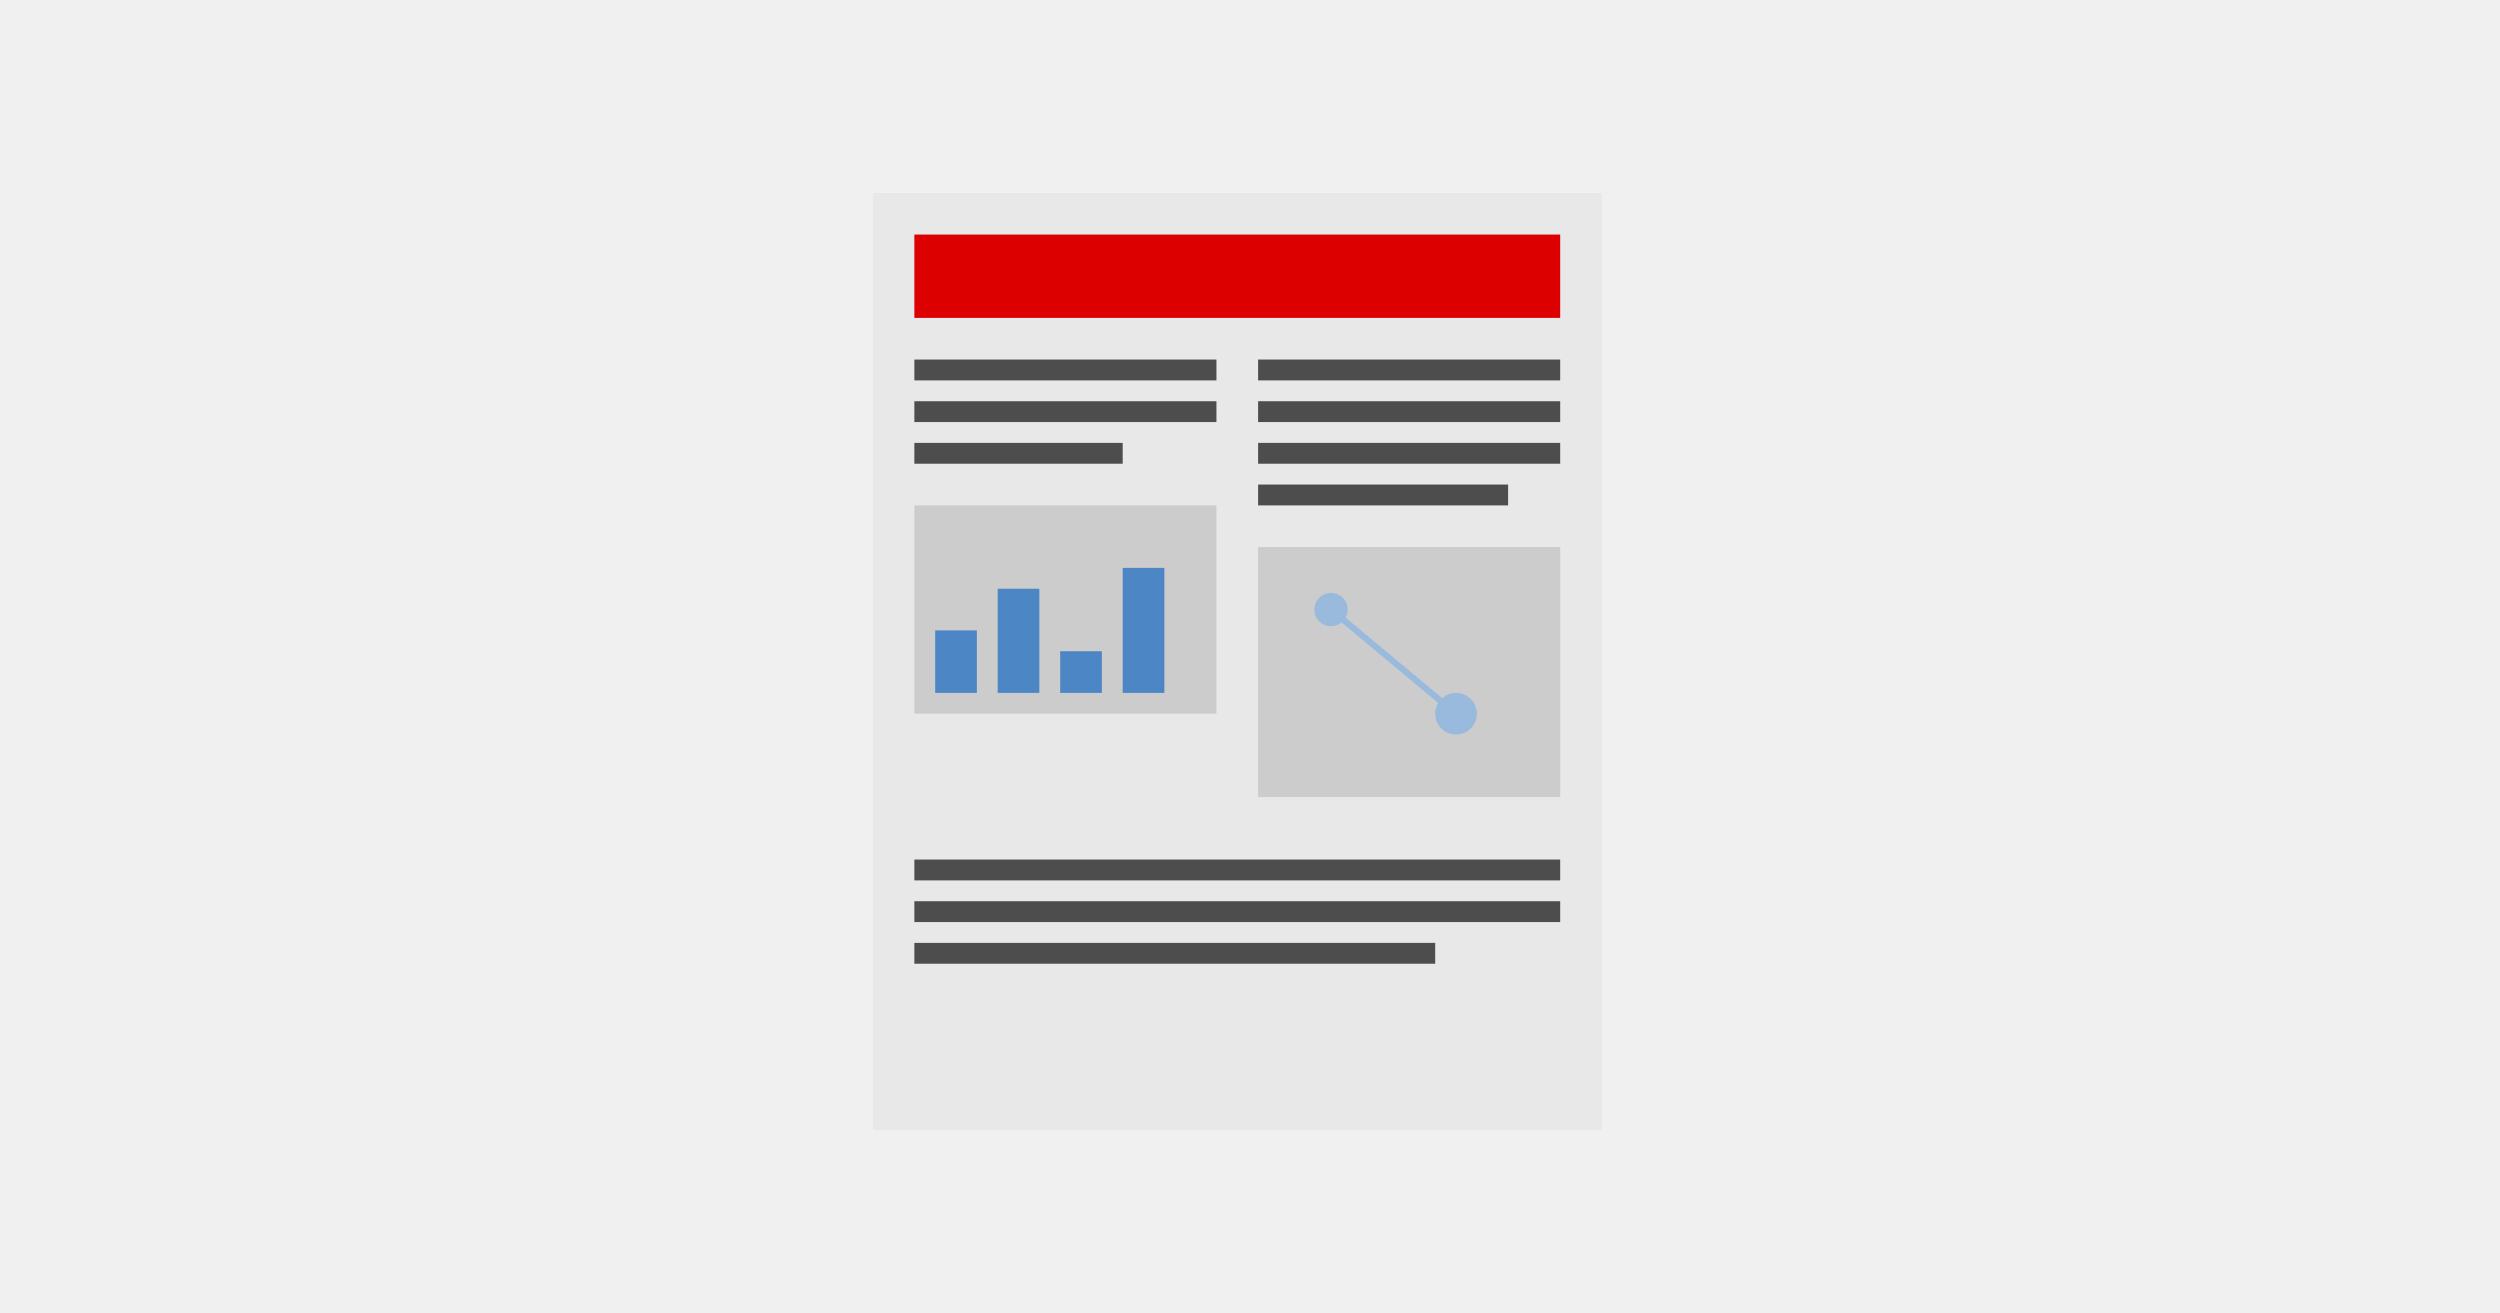
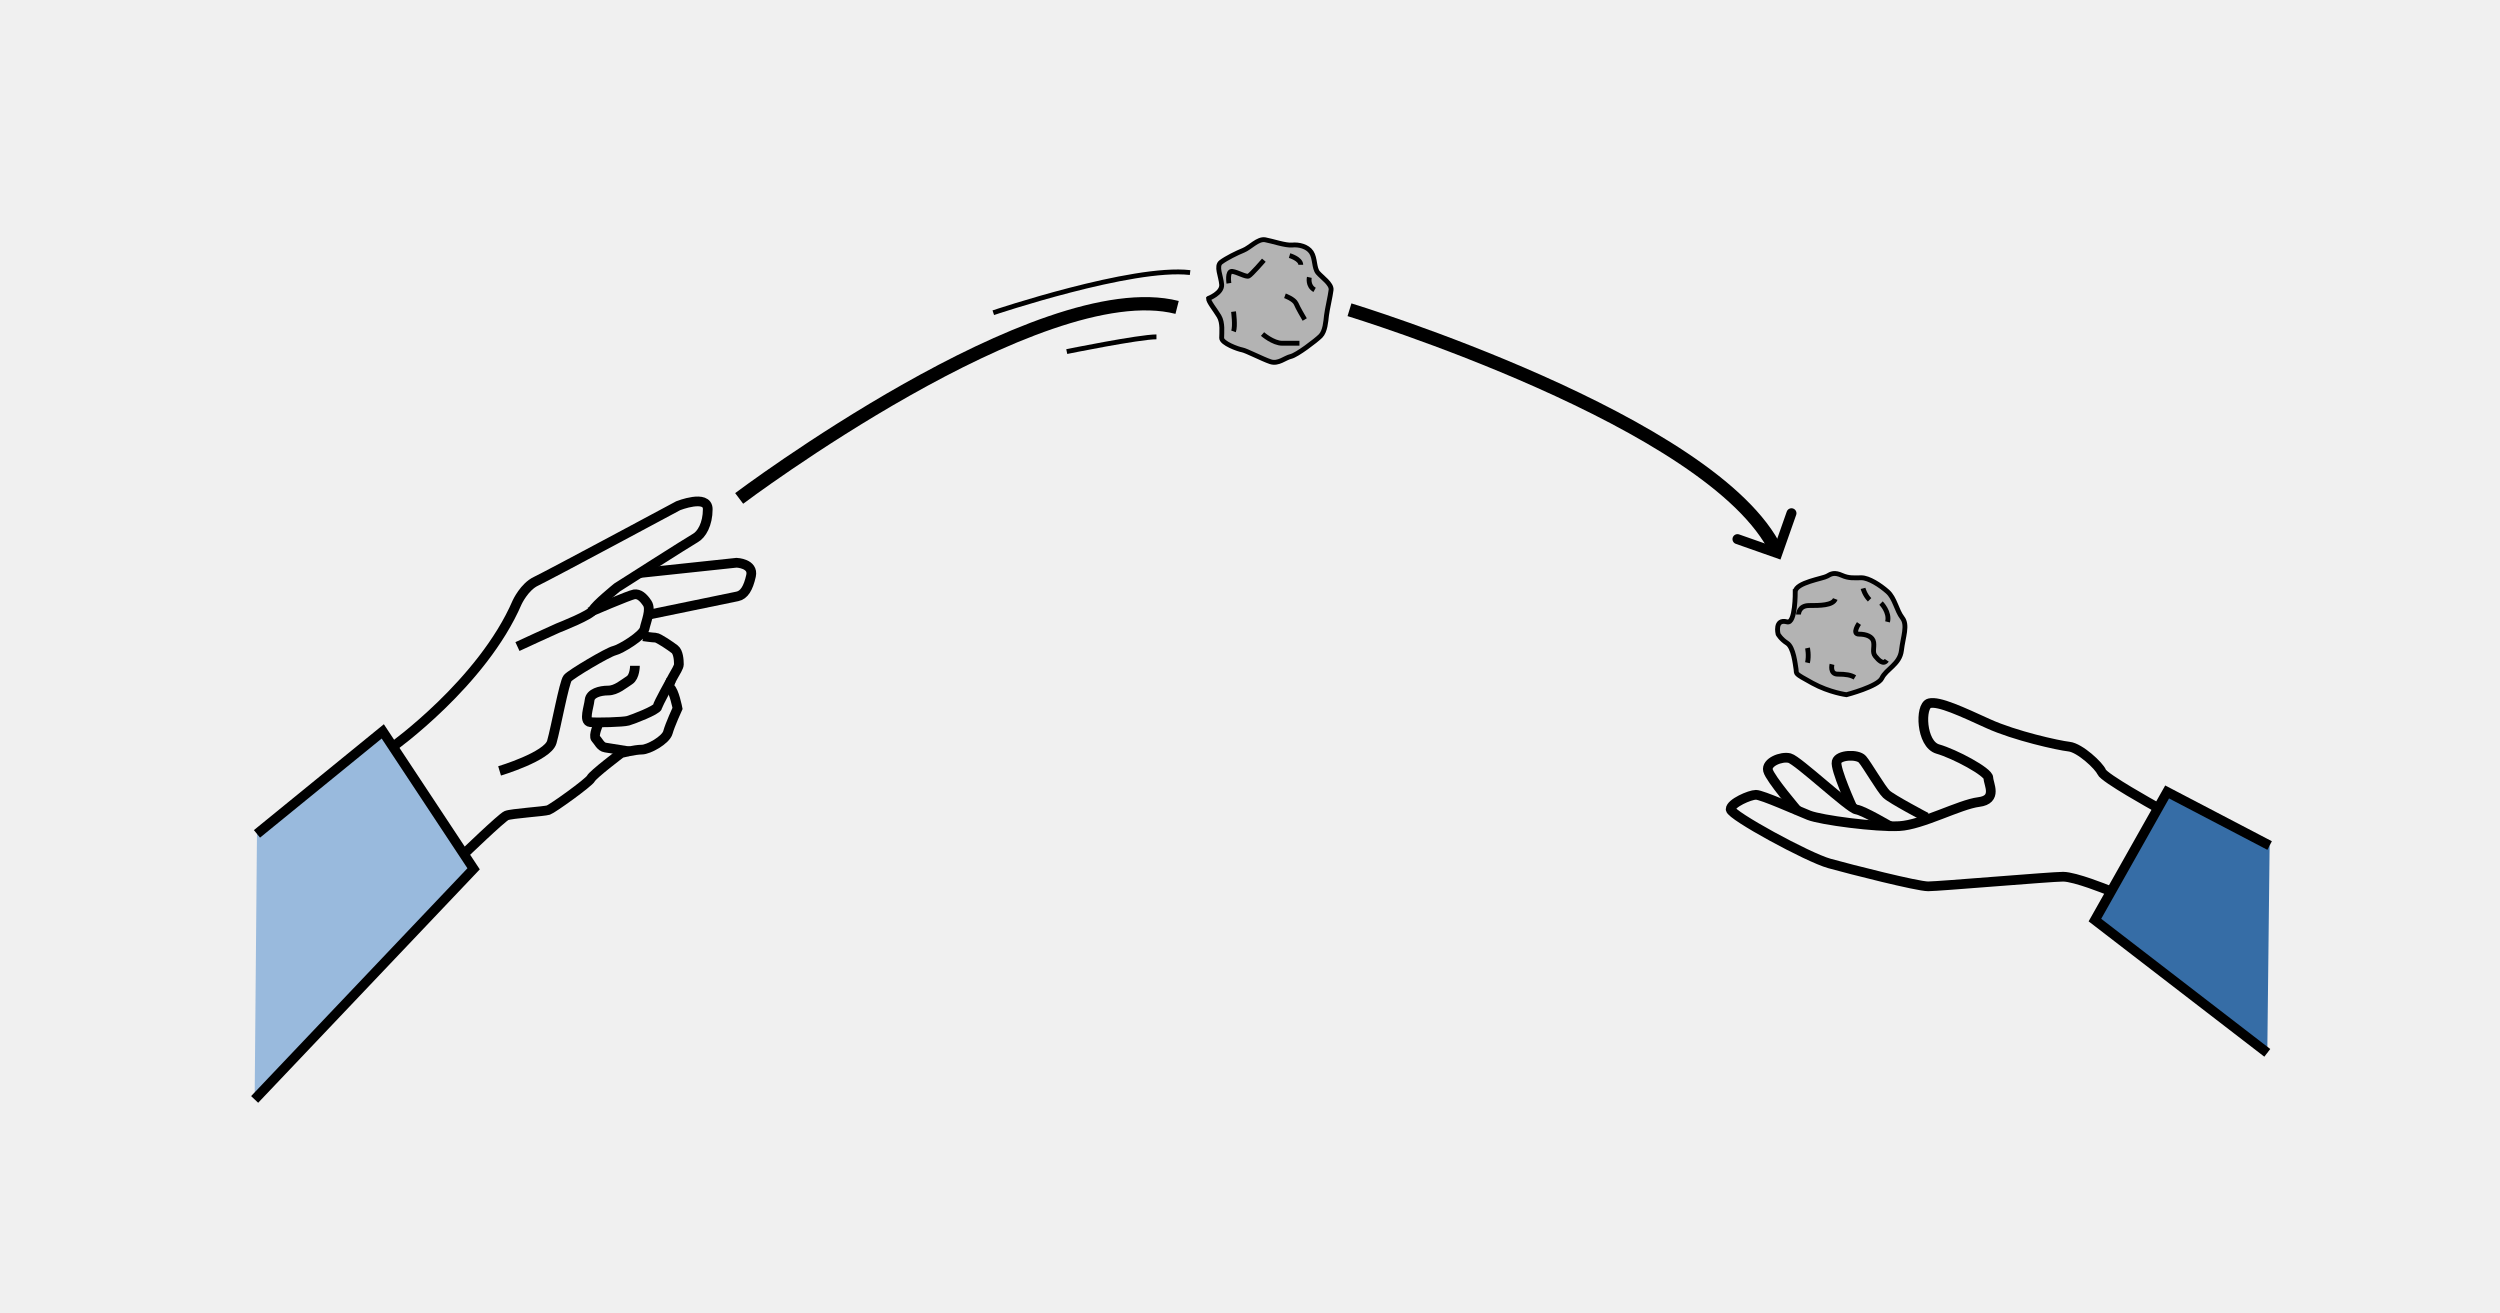
- <svg xmlns="http://www.w3.org/2000/svg" viewBox="0 0 1200 630" version="1.1" id="svg28">
+ <svg xmlns="http://www.w3.org/2000/svg" viewBox="0 0 1200 630" version="1.1" id="svg28" xml:space="preserve">
  <defs id="defs1">
+     <marker style="overflow:visible" id="ArrowWideRounded" refX="0" refY="0" orient="auto-start-reverse" markerWidth="0.75" markerHeight="0.75" viewBox="0 0 1 1" preserveAspectRatio="xMidYMid">
+       <path style="fill:none;stroke:context-stroke;stroke-width:1;stroke-linecap:round" d="M 3,-3 0,0 3,3" transform="rotate(180,0.125,0)" id="path32" />
+     </marker>
    <style id="style1">
        .st_light_blue{fill:#ccddec}
        .st_medium_blue{fill:#99badd}
        .st_dark_blue{fill:#4c86c5}
        .st_white{fill:#fff}
    </style>
  </defs>
-   <rect class="st_white" x="418.89" y="92.589" width="350" height="450" id="rect7" />
-   <rect class="st_light_blue" x="418.89" y="92.589" width="350" height="450" fill-opacity="0.2" id="rect8" style="fill:#cccccc;fill-opacity:0.455" />
-   <rect class="st_dark_blue" x="438.89" y="112.589" width="310" height="40" id="rect9" style="fill:#dd0000;fill-opacity:1" />
-   <rect class="st_medium_blue" x="438.89" y="172.589" width="145" height="10" id="rect10" style="fill:#4d4d4d" />
-   <rect class="st_medium_blue" x="438.89" y="192.589" width="145" height="10" id="rect11" style="fill:#4d4d4d" />
-   <rect class="st_medium_blue" x="438.89" y="212.589" width="100" height="10" id="rect12" style="fill:#4d4d4d" />
-   <rect class="st_light_blue" x="438.89" y="242.589" width="145" height="100" id="rect13" style="fill:#cccccc" />
-   <rect class="st_dark_blue" x="448.89" y="302.589" width="20" height="30" id="rect14" />
-   <rect class="st_dark_blue" x="478.89" y="282.589" width="20" height="50" id="rect15" />
-   <rect class="st_dark_blue" x="508.89" y="312.589" width="20" height="20" id="rect16" />
-   <rect class="st_dark_blue" x="538.89" y="272.589" width="20" height="60" id="rect17" />
-   <rect class="st_medium_blue" x="603.89" y="172.589" width="145" height="10" id="rect18" style="fill:#4d4d4d" />
-   <rect class="st_medium_blue" x="603.89" y="192.589" width="145" height="10" id="rect19" style="fill:#4d4d4d" />
-   <rect class="st_medium_blue" x="603.89" y="212.589" width="145" height="10" id="rect20" style="fill:#4d4d4d" />
-   <rect class="st_medium_blue" x="603.89" y="232.589" width="120" height="10" id="rect21" style="fill:#4d4d4d" />
-   <rect class="st_light_blue" x="603.89" y="262.589" width="145" height="120" id="rect22" style="fill:#cccccc" />
-   <circle class="st_medium_blue" cx="638.89" cy="292.589" r="8" id="circle22" />
-   <circle class="st_medium_blue" cx="698.89" cy="342.589" r="10" id="circle23" />
-   <line x1="638.89" y1="292.589" x2="698.89" y2="342.589" stroke="#99badd" stroke-width="3" id="line24" />
-   <rect class="st_medium_blue" x="438.89" y="412.589" width="310" height="10" id="rect24" style="fill:#4d4d4d" />
-   <rect class="st_medium_blue" x="438.89" y="432.589" width="310" height="10" id="rect25" style="fill:#4d4d4d" />
-   <rect class="st_medium_blue" x="438.89" y="452.589" width="250" height="10" id="rect26" style="fill:#4d4d4d" />
+   <g id="layer3" style="fill:none">
+     <path style="fill:none;stroke:#000000;stroke-width:6.388;paint-order:fill markers stroke" d="m 354.8,239.249 c 0,0 144.24,-108.46 210.211,-91.688" id="path1" />
+     <path style="fill:none;stroke:#000000;stroke-width:6.388;marker-end:url(#ArrowWideRounded);paint-order:fill markers stroke" d="m 647.753,148.68 c 0,0 174.967,53.37 204.888,115.77" id="path2" />
+     <path style="fill:#99badd;fill-opacity:1;stroke:#000000;stroke-width:4.662;stroke-dasharray:none;paint-order:fill markers stroke" d="m 122.227,527.729 105.105,-110.696 -43.608,-65.97 -60.38,49.198" id="path3" />
+     <path style="fill:#366da6;fill-opacity:1;stroke:#000000;stroke-width:4.662;stroke-dasharray:none;paint-order:fill markers stroke" d="m 1089.419,405.852 -49.198,-25.717 -34.662,61.498 82.742,63.734" id="path4" />
+     <path style="fill:none;stroke:#000000;stroke-width:4.662;stroke-dasharray:none;paint-order:fill markers stroke" d="m 1034.373,386.978 c 0,0 -24.449,-13.564 -25.605,-16.455 -1.156,-2.891 -10.406,-11.562 -15.609,-12.14 -5.203,-0.578 -26.015,-5.203 -38.734,-10.984 -12.719,-5.781 -23.703,-10.984 -28.328,-9.828 -4.625,1.156 -4.047,19.656 4.047,21.968 8.094,2.312 24.281,10.984 24.281,13.875 0,2.891 4.625,10.406 -4.625,11.562 -9.25,1.156 -27.172,10.984 -38.156,11.562 -10.984,0.578 -37.578,-2.891 -43.359,-5.203 -5.781,-2.312 -22.547,-9.828 -25.437,-9.828 -2.891,0 -12.14,4.047 -12.14,6.937 0,2.891 37,23.125 47.406,26.015 10.406,2.891 42.203,10.984 47.406,10.984 5.203,0 58.968,-4.625 64.749,-4.625 5.781,0 21.39,6.359 21.39,6.359" id="path5" />
+     <path style="fill:none;stroke:#000000;stroke-width:4.662;stroke-dasharray:none;paint-order:fill markers stroke" d="m 863.004,389.367 c 0,0 -13.375,-15.602 -14.362,-19.549 -0.987,-3.947 6.414,-6.908 10.362,-5.921 3.947,0.987 28.618,24.177 32.072,24.671 3.454,0.493 16.776,8.397 16.776,8.397" id="path6" />
+     <path style="fill:none;stroke:#000000;stroke-width:4.662;stroke-dasharray:none;paint-order:fill markers stroke" d="m 889.161,387.597 c 0,0 -8.464,-18.561 -7.573,-21.976 0.891,-3.415 10.097,-3.712 12.324,-1.188 2.227,2.524 9.058,14.403 11.582,16.779 2.524,2.376 19.154,11.136 19.154,11.136" id="path7" />
+     <path style="fill:none;stroke:#000000;stroke-width:4.662;stroke-dasharray:none;paint-order:fill markers stroke" d="m 188.047,358.831 c 0,0 43.501,-30.987 60.187,-69.722 0,0 3.436,-7.452 9.042,-10.09 5.606,-2.638 68.263,-36.275 68.263,-36.275 0,0 14.18,-5.606 14.18,1.649 0,7.255 -2.968,12.202 -5.936,13.851 -2.968,1.649 -37.594,23.744 -37.594,23.744 0,0 -10.553,8.574 -11.542,10.883 -0.989,2.308 -15.17,7.915 -16.819,8.574 -1.649,0.66 -19.457,8.904 -19.457,8.904" id="path8" />
+     <path style="fill:none;stroke:#000000;stroke-width:4.662;stroke-dasharray:none;paint-order:fill markers stroke" d="m 239.798,370.037 c 0,0 23.084,-6.925 25.063,-13.851 1.979,-6.925 5.936,-28.69 7.585,-30.669 1.649,-1.979 19.457,-12.531 22.425,-13.191 2.968,-0.66 13.851,-7.255 14.51,-10.553 0.66,-3.298 3.298,-9.234 1.319,-12.202 -1.979,-2.968 -3.957,-4.617 -6.266,-4.287 -2.308,0.33 -21.435,8.574 -21.435,8.574" id="path9" />
+     <path style="fill:none;stroke:#000000;stroke-width:4.662;stroke-dasharray:none;paint-order:fill markers stroke" d="m 307.072,275.062 46.498,-4.947 c 0,0 8.244,0.33 6.925,6.266 -1.319,5.936 -3.298,9.234 -6.596,9.893 -3.298,0.66 -43.201,8.904 -43.201,8.904" id="path10" />
+     <path style="fill:none;stroke:#000000;stroke-width:4.662;stroke-dasharray:none;paint-order:fill markers stroke" d="m 221.99,410.6 c 0,0 18.797,-18.138 21.106,-19.127 2.308,-0.989 18.138,-1.979 20.116,-2.638 1.979,-0.66 19.457,-13.191 20.446,-15.17 0.989,-1.979 14.51,-12.202 14.51,-12.202 0,0 6.596,-1.649 9.893,-1.649 3.298,0 11.542,-4.617 12.531,-8.244 0.989,-3.628 4.617,-11.542 4.617,-11.542 0,0 -1.649,-8.574 -3.628,-9.893 -1.979,-1.319 4.287,-8.904 4.287,-11.212 0,-2.308 -0.33,-5.936 -1.979,-7.255 -1.649,-1.319 -7.915,-5.606 -9.234,-5.606 -1.319,0 -5.936,-0.66 -5.936,-0.66" id="path11" />
+     <path style="fill:none;stroke:#000000;stroke-width:4.662;stroke-dasharray:none;paint-order:fill markers stroke" d="m 304.764,319.582 c 0,0 0,5.276 -2.638,6.925 -2.638,1.649 -6.266,4.947 -10.223,4.947 -3.957,0 -8.574,1.319 -8.904,4.617 -0.33,3.298 -2.968,10.223 0.33,10.553 3.298,0.33 15.829,0 18.138,-0.66 2.308,-0.66 13.802,-5.076 14.132,-6.725 0.33,-1.649 6.596,-12.861 6.596,-12.861" id="path12" />
+     <path style="fill:none;stroke:#000000;stroke-width:4.662;stroke-dasharray:none;paint-order:fill markers stroke" d="m 287.285,347.283 c 0,0 -2.638,5.936 -1.319,7.255 1.319,1.319 2.308,3.957 4.617,4.287 2.308,0.33 11.519,1.853 11.519,1.853" id="path13" />
+     <path style="fill:#b3b3b3;stroke:#000000;stroke-width:2.331;stroke-dasharray:none;paint-order:fill markers stroke" d="m 580.071,143.249 c 0,0 6.645,-2.531 6.328,-6.645 -0.316,-4.113 -2.848,-8.86 -0.316,-10.758 2.531,-1.898 7.594,-4.43 10.758,-5.695 3.164,-1.266 6.961,-5.695 10.442,-5.063 3.481,0.633 9.809,2.848 12.973,2.531 3.164,-0.316 7.277,0.633 9.176,3.481 1.898,2.848 1.266,7.594 3.164,9.809 1.898,2.215 6.645,5.379 6.328,8.227 -0.316,2.848 -1.898,9.492 -2.215,12.34 -0.316,2.848 -0.633,7.594 -2.848,9.809 -2.215,2.215 -11.391,9.176 -14.239,9.809 -2.848,0.633 -6.012,3.797 -9.809,2.531 -3.797,-1.266 -11.707,-5.379 -13.606,-5.695 -1.898,-0.316 -9.809,-3.164 -9.809,-5.695 0,-2.531 0.633,-7.277 -1.266,-10.442 -1.898,-3.164 -5.063,-6.961 -5.063,-8.543 z" id="path14" />
+     <path style="fill:none;stroke:#000000;stroke-width:2.331;stroke-dasharray:none;paint-order:fill markers stroke" d="m 589.88,135.971 c 0,0 -0.949,-6.012 1.582,-5.695 2.531,0.316 6.645,2.848 7.91,2.215 1.266,-0.633 7.277,-7.594 7.277,-7.594" id="path15" />
+     <path style="fill:none;stroke:#000000;stroke-width:2.331;stroke-dasharray:none;paint-order:fill markers stroke" d="m 616.775,141.983 c 0,0 4.43,1.582 5.379,3.797 0.949,2.215 3.164,6.012 4.113,7.594" id="path16" />
+     <path style="fill:none;stroke:#000000;stroke-width:2.331;stroke-dasharray:none;paint-order:fill markers stroke" d="m 592.095,149.577 c 0,0 0.949,6.961 0,9.492" id="path17" />
+     <path style="fill:none;stroke:#000000;stroke-width:2.331;stroke-dasharray:none;paint-order:fill markers stroke" d="m 606.017,160.335 c 0,0 5.063,4.43 9.492,4.43 4.43,0 8.227,0 8.227,0" id="path18" />
+     <path style="fill:none;stroke:#000000;stroke-width:2.331;stroke-dasharray:none;paint-order:fill markers stroke" d="m 618.99,122.682 c 0,0 5.379,1.582 5.379,4.43" id="path19" />
+     <path style="fill:none;stroke:#000000;stroke-width:2.331;stroke-dasharray:none;paint-order:fill markers stroke" d="m 628.482,133.123 c 0,0 -0.949,4.113 2.531,6.012" id="path20" />
+     <path style="fill:none;stroke:#000000;stroke-width:2.331;stroke-dasharray:none;paint-order:fill markers stroke" d="m 512.04,168.762 c 0,0 34.703,-7.069 43.058,-7.069" id="path21" />
+     <path style="fill:none;stroke:#000000;stroke-width:2.331;stroke-dasharray:none;paint-order:fill markers stroke" d="m 476.778,150.11 c 0,0 66.836,-22.493 94.469,-19.279" id="path22" />
+     <path style="fill:#b3b3b3;fill-opacity:1;stroke:#000000;stroke-width:2.331;stroke-dasharray:none;paint-order:fill markers stroke" d="m 861.717,283.993 c 0,0 0.176,15.603 -3.921,14.507 -6.177,-1.653 -4.313,5.881 -4.313,5.881 0,0 1.286,2.388 4.313,4.313 3.139,1.996 3.921,10.194 4.313,12.546 0.392,2.352 -1.183,1.719 7.842,6.665 8.198,4.494 16.344,5.555 16.344,5.555 0,0 15.137,-3.951 16.983,-7.907 2.077,-4.452 8.626,-6.665 9.41,-13.331 0.784,-6.665 3.137,-12.154 0.392,-15.683 -2.744,-3.529 -3.529,-9.41 -7.057,-12.546 -3.529,-3.137 -9.018,-6.665 -12.546,-6.665 -3.529,0 -5.881,0.392 -9.41,-1.176 -3.529,-1.568 -5.097,-0.784 -7.057,0.392 -1.96,1.176 -15.014,3.052 -15.291,7.449 z" id="path23" />
+     <path style="fill:none;stroke:#000000;stroke-width:2.331;stroke-dasharray:none;paint-order:fill markers stroke" d="m 867.598,311.046 c 0,0 0.784,3.529 0,7.057" id="path24" />
+     <path style="fill:none;stroke:#000000;stroke-width:2.331;stroke-dasharray:none;paint-order:fill markers stroke" d="m 863.285,294.971 c 0,0 0,-4.313 5.097,-4.313 5.097,0 11.37,0 12.546,-3.137" id="path25" />
+     <path style="fill:none;stroke:#000000;stroke-width:2.331;stroke-dasharray:none;paint-order:fill markers stroke" d="m 892.299,299.284 c 0,0 -3.529,5.097 0,5.097 3.529,0 6.665,1.176 7.057,3.921 0.392,2.745 -0.784,4.705 0.784,6.665 1.568,1.96 3.921,4.313 5.489,1.96" id="path26" />
+     <path style="fill:none;stroke:#000000;stroke-width:2.331;stroke-dasharray:none;paint-order:fill markers stroke" d="m 879.361,318.888 c 0,0 -1.176,4.705 2.745,4.705 3.921,0 6.273,0.392 8.234,1.568" id="path27" />
+     <path style="fill:none;stroke:#000000;stroke-width:2.331;stroke-dasharray:none;paint-order:fill markers stroke" d="m 894.26,282.424 c 0,0 0.784,3.137 3.137,5.489" id="path28" />
+     <path style="fill:none;stroke:#000000;stroke-width:2.331;stroke-dasharray:none;paint-order:fill markers stroke" d="m 902.885,289.482 c 0,0 4.313,4.313 3.137,9.018" id="path29" />
+   </g>
</svg>
